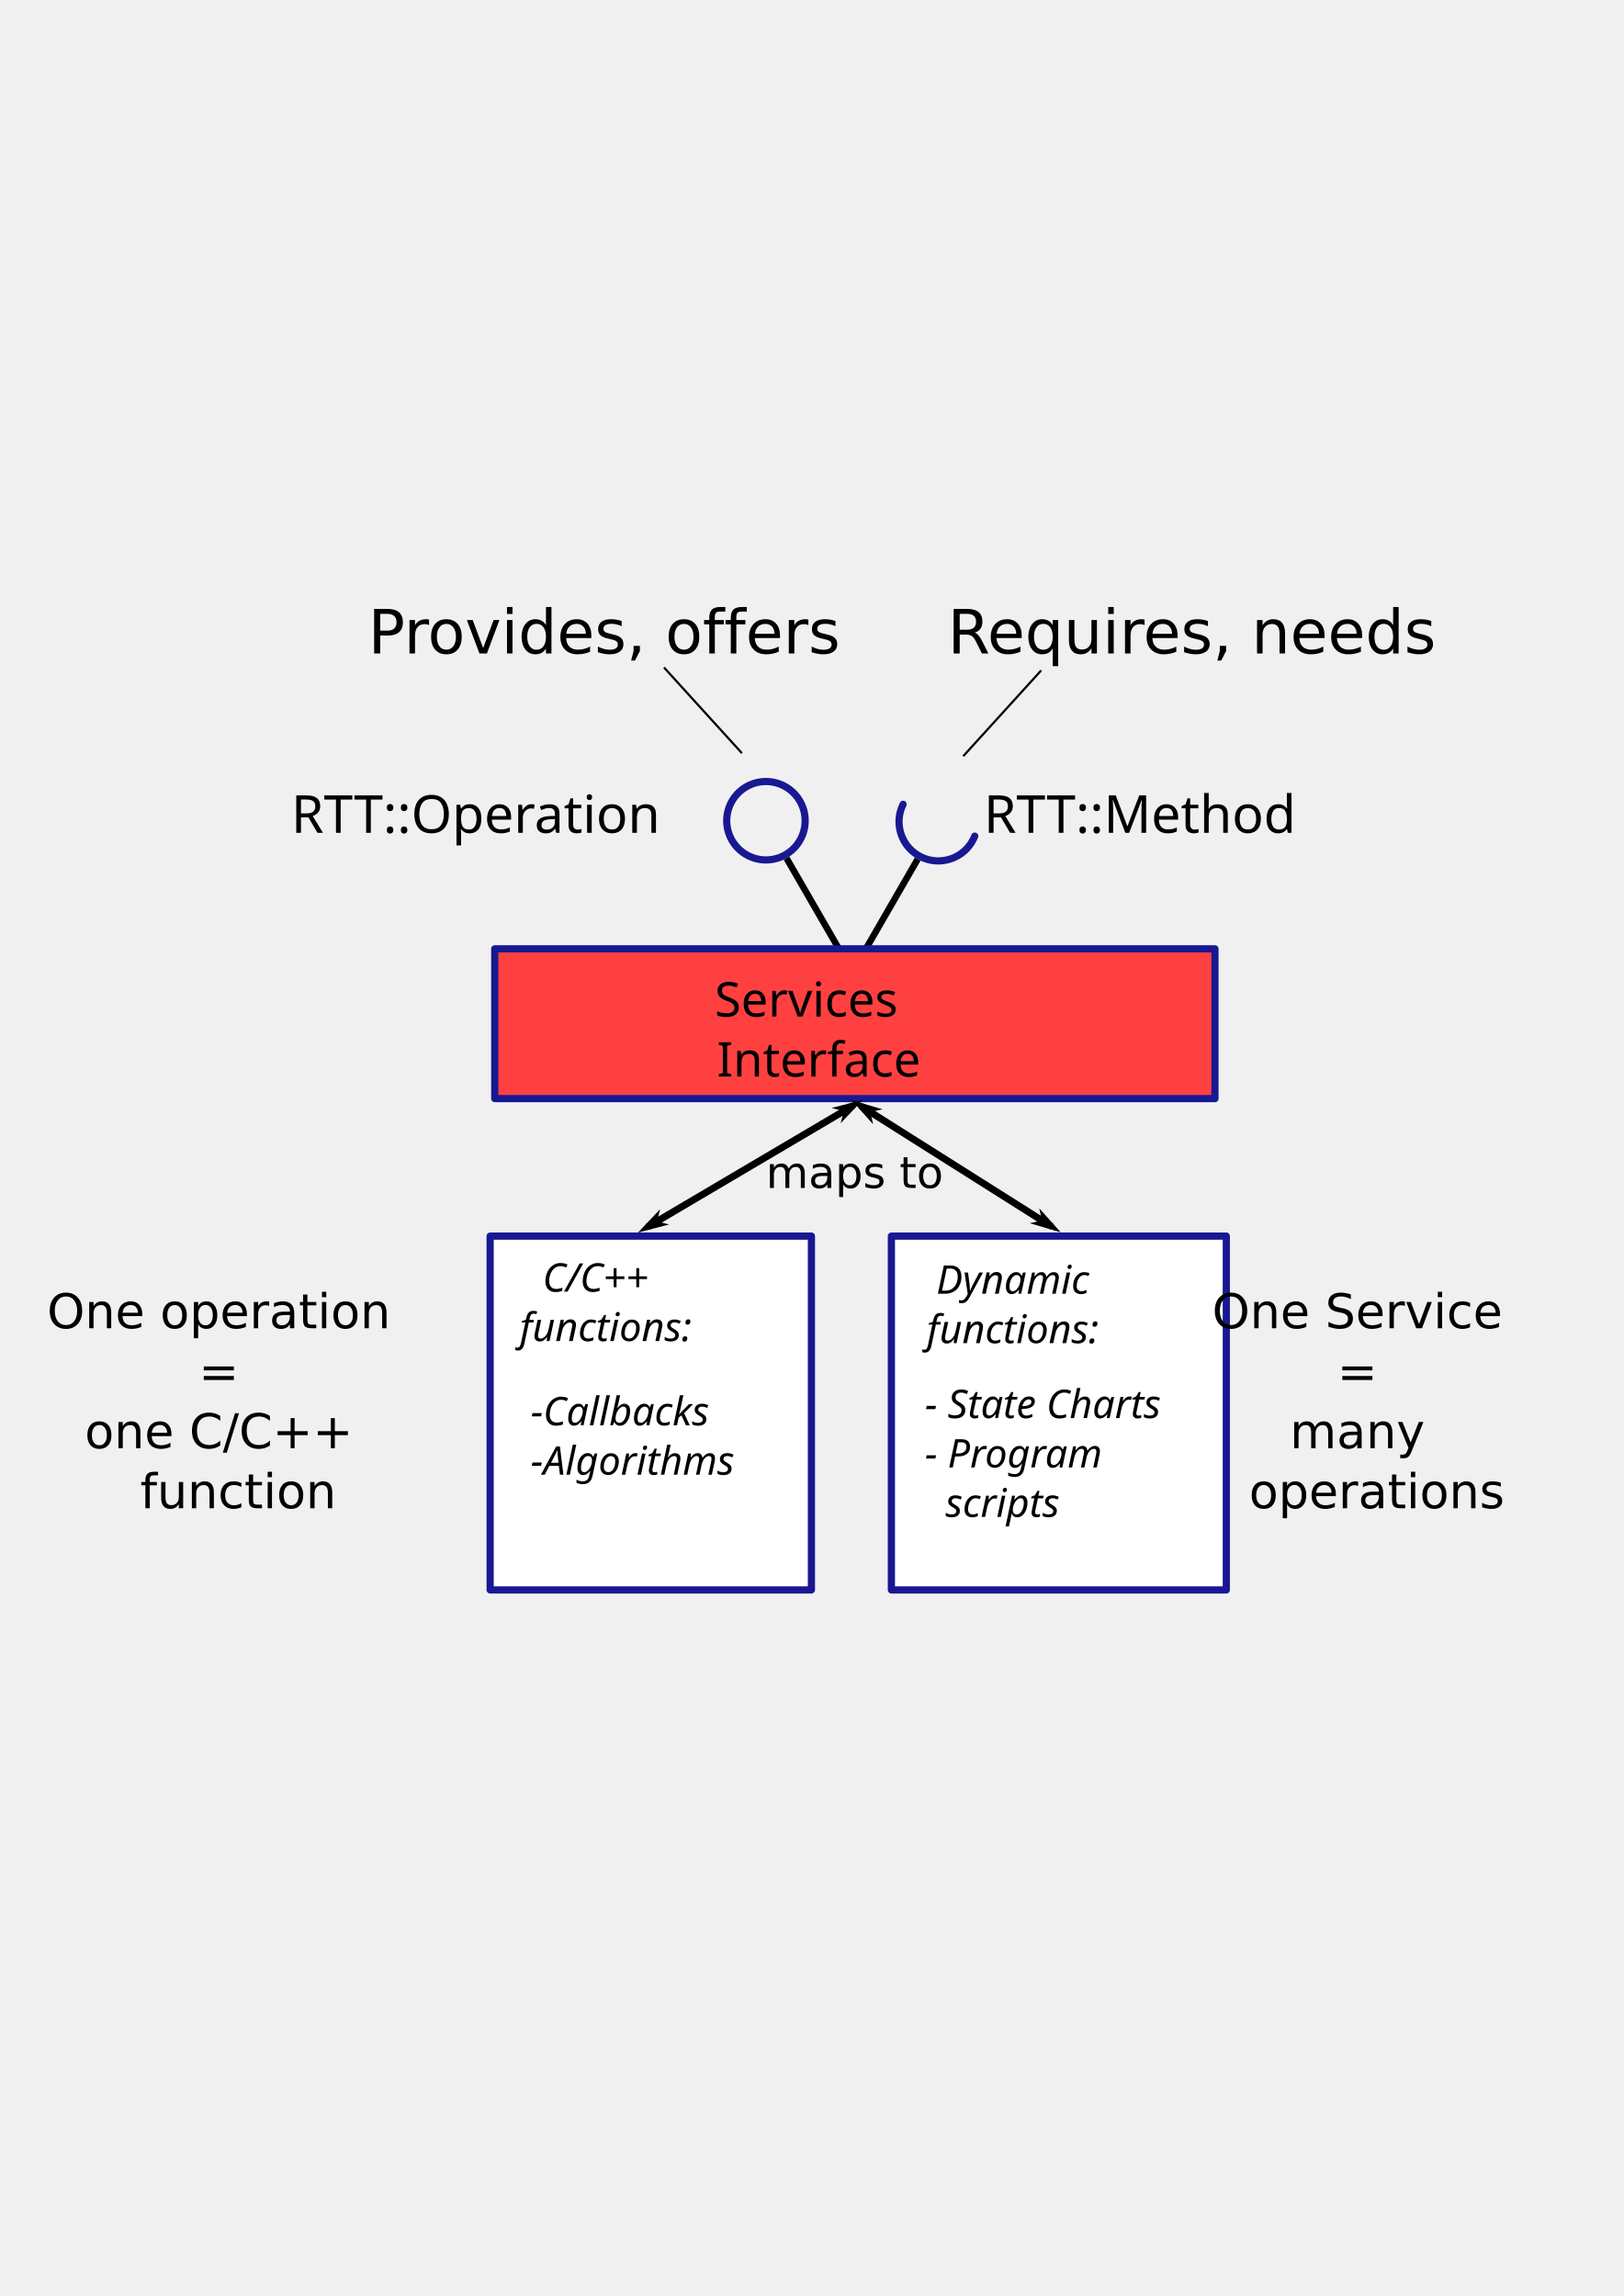
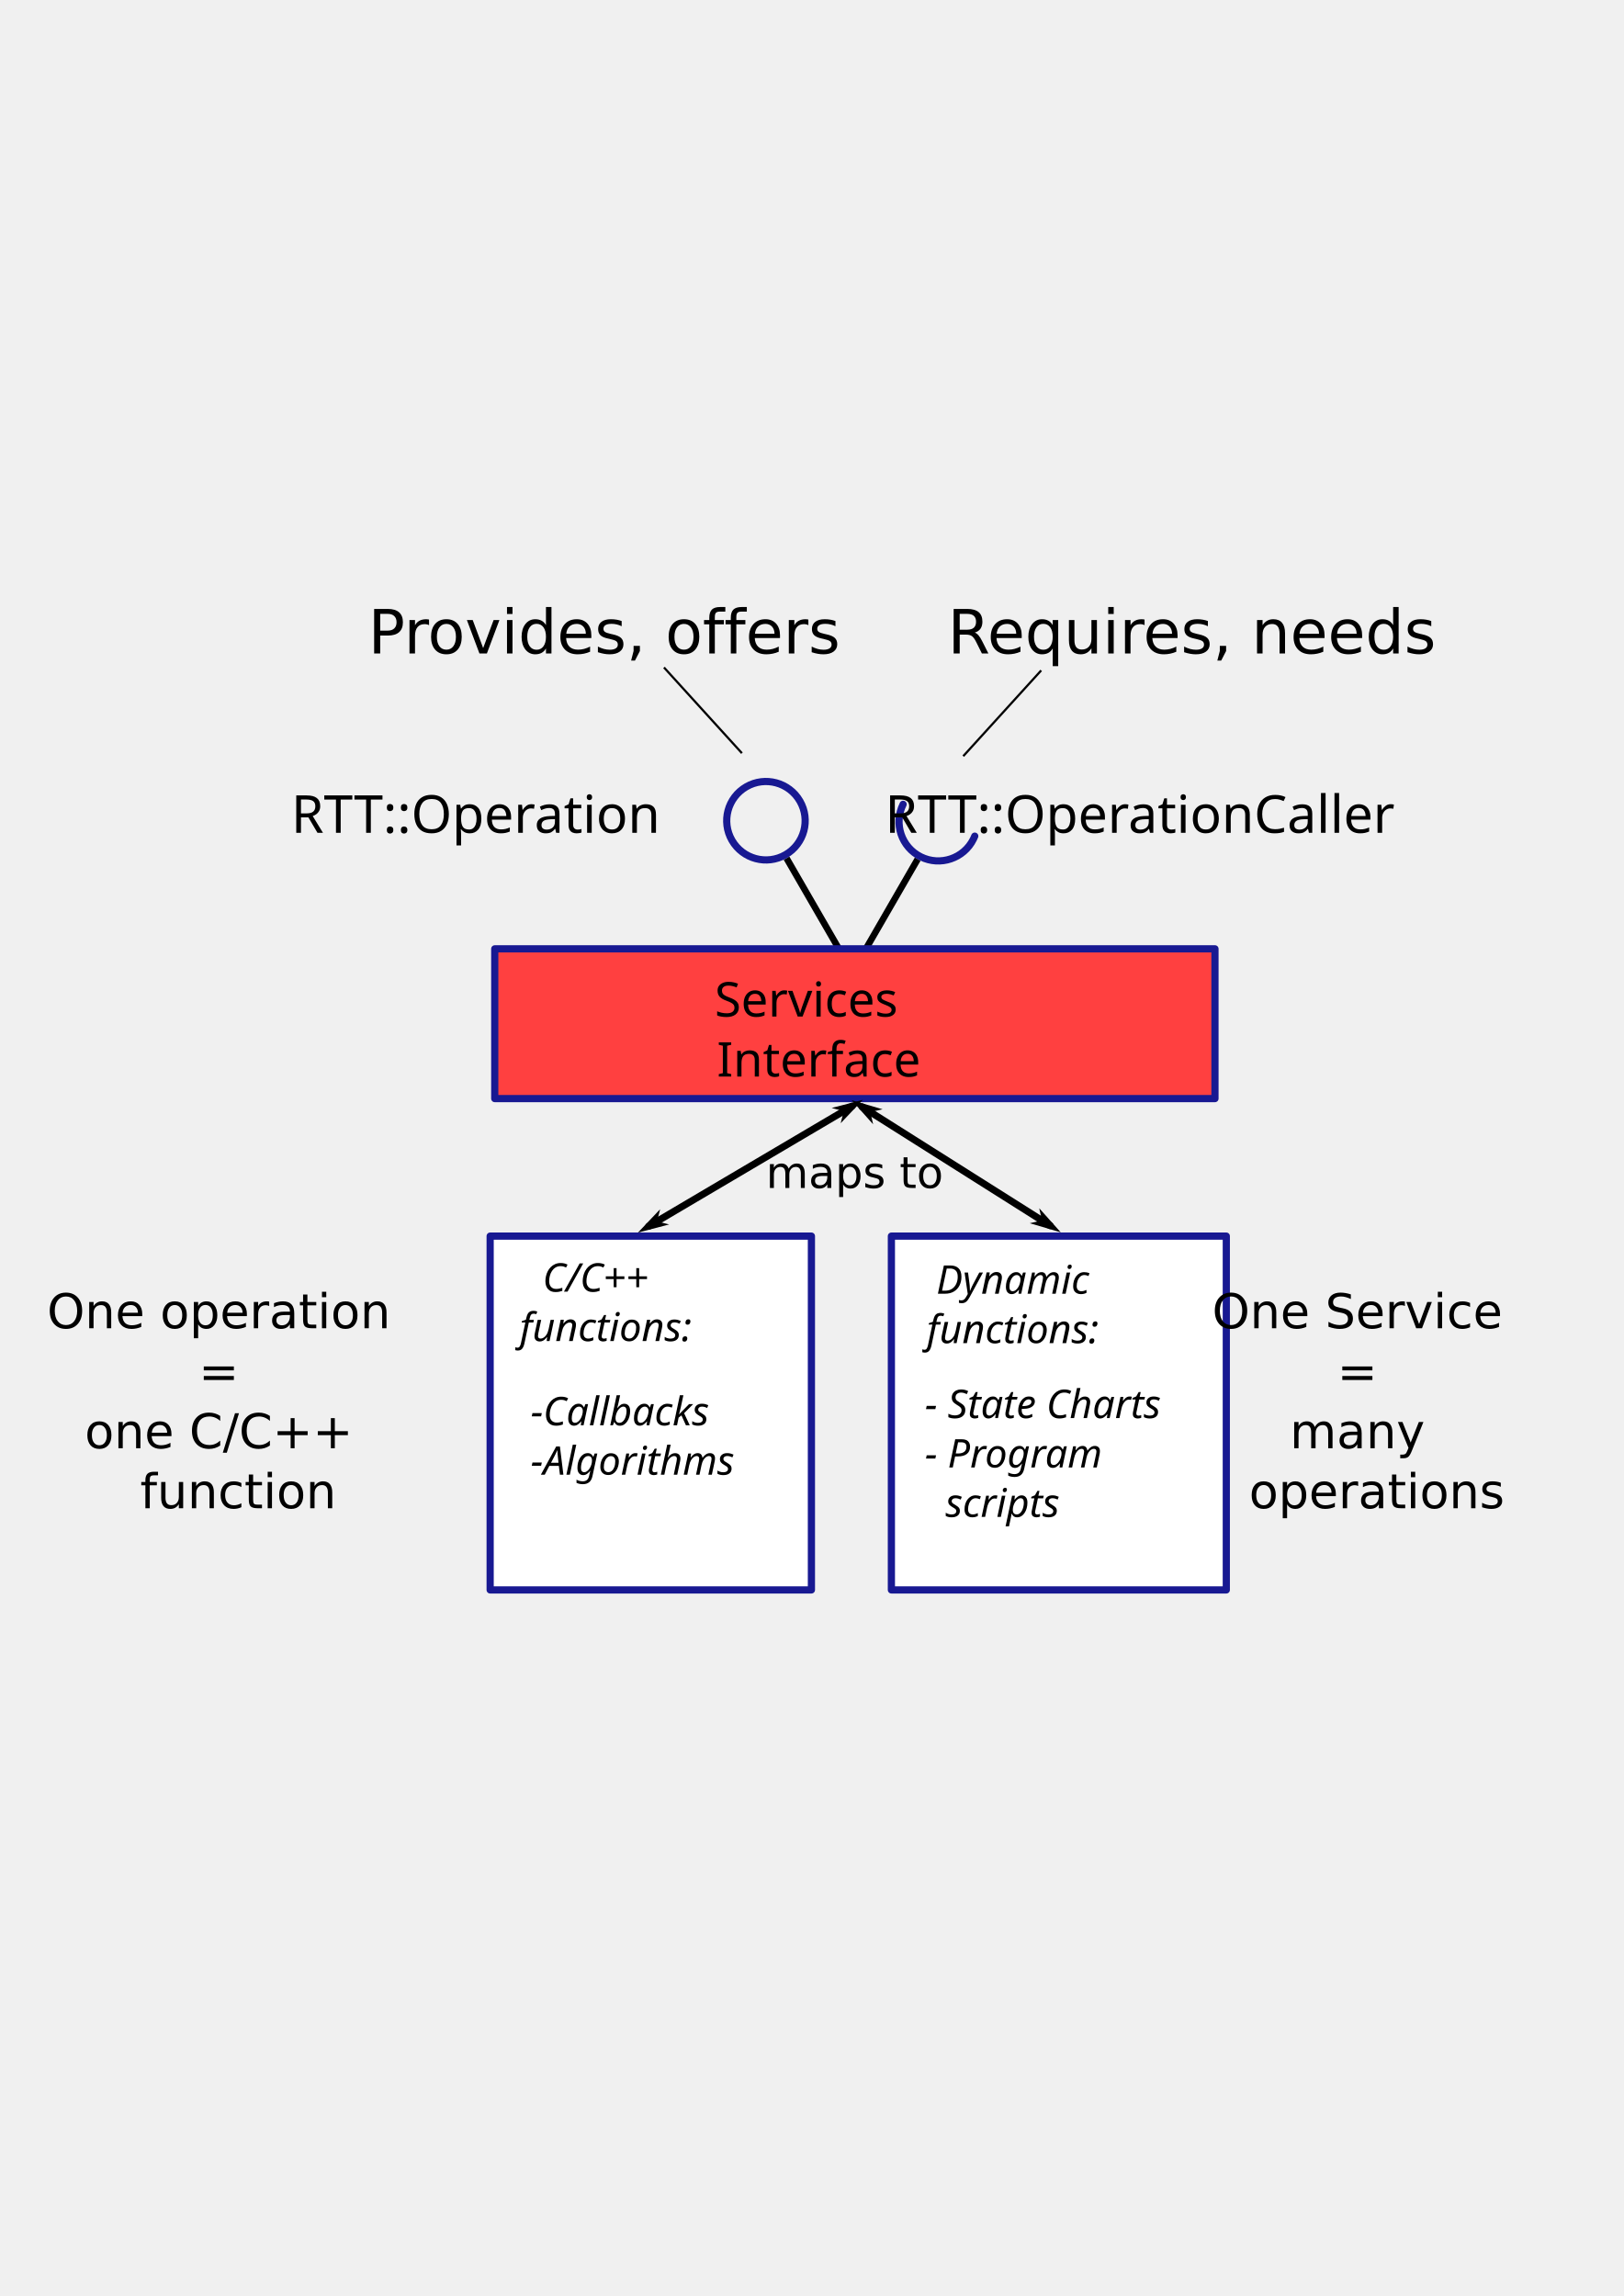
<svg xmlns="http://www.w3.org/2000/svg" width="744.094" height="1052.362" id="svg19159" version="1.1">
  <defs id="defs19161">
    <marker orient="auto" refY="0" refX="0" id="Arrow1Sstart" style="overflow:visible">
      <path id="path3345" d="M 0,0 5,-5 -12.5,0 5,5 0,0 z" style="fill-rule:evenodd;stroke:#000000;stroke-width:1pt;marker-start:none" transform="matrix(0.2,0,0,0.2,1.2,0)" />
    </marker>
    <marker orient="auto" refY="0" refX="0" id="Arrow1Send" style="overflow:visible">
      <path id="path3342" d="M 0,0 5,-5 -12.5,0 5,5 0,0 z" style="fill-rule:evenodd;stroke:#000000;stroke-width:1pt;marker-start:none" transform="matrix(-0.2,0,0,-0.2,-1.2,0)" />
    </marker>
    <marker orient="auto" refY="0" refX="0" id="marker19114" style="overflow:visible">
      <path id="path19116" d="M 0,0 5,-5 -12.5,0 5,5 0,0 z" style="fill-rule:evenodd;stroke:#000000;stroke-width:1pt;marker-start:none" transform="matrix(0.2,0,0,0.2,1.2,0)" />
    </marker>
    <marker orient="auto" refY="0" refX="0" id="marker19118" style="overflow:visible">
      <path id="path19120" d="M 0,0 5,-5 -12.5,0 5,5 0,0 z" style="fill-rule:evenodd;stroke:#000000;stroke-width:1pt;marker-start:none" transform="matrix(-0.2,0,0,-0.2,-1.2,0)" />
    </marker>
  </defs>
  <g id="layer1">
    <g transform="translate(-138.3357,224.0734)" style="display:inline" id="g13319">
      <g transform="matrix(-0.3588841,0.6216054,0.6216054,0.3588841,683.2133,-196.6394)" id="g5188-7" style="display:inline">
        <path id="path5192-4" d="m 528.643,105.198 71.155,0" style="fill:none;stroke:#000000;stroke-width:4.18;stroke-linecap:butt;stroke-linejoin:miter;stroke-miterlimit:4;stroke-opacity:1;stroke-dasharray:none" />
        <path transform="translate(354.0066,-173.8676)" d="m 148.942,253.485 c 13.806,0.882 24.283,12.789 23.401,26.594 -0.882,13.806 -12.789,24.283 -26.594,23.401 -0.693,-0.044 -1.383,-0.117 -2.07,-0.219" id="path5190-4" style="fill:none;stroke:#181992;stroke-width:4.598;stroke-linecap:round;stroke-linejoin:round;stroke-miterlimit:4;stroke-opacity:1;stroke-dasharray:none;stroke-dashoffset:0;marker:none;visibility:visible;display:inline;overflow:visible" />
      </g>
      <g transform="matrix(0.3588841,0.6216054,-0.6216054,0.3588841,374.4466,-197.0853)" id="g5188">
        <path id="path5192" d="m 528.643,105.198 71.155,0" style="fill:none;stroke:#000000;stroke-width:4.18;stroke-linecap:butt;stroke-linejoin:miter;stroke-miterlimit:4;stroke-opacity:1;stroke-dasharray:none" />
        <path transform="translate(354.0066,-173.8676)" d="m 172.394,278.483 c 0,13.834 -11.215,25.049 -25.049,25.049 -13.834,0 -25.049,-11.215 -25.049,-25.049 0,-13.834 11.215,-25.049 25.049,-25.049 13.834,0 25.049,11.215 25.049,25.049 z" id="path5190" style="fill:none;stroke:#181992;stroke-width:4.598;stroke-linecap:round;stroke-linejoin:round;stroke-miterlimit:4;stroke-opacity:1;stroke-dasharray:none;stroke-dashoffset:0;marker:none;visibility:visible;display:inline;overflow:visible" />
      </g>
    </g>
    <rect style="fill:#ff4040;fill-opacity:1;fill-rule:nonzero;stroke:#181992;stroke-width:3.3;stroke-linecap:round;stroke-linejoin:round;stroke-miterlimit:4;stroke-opacity:1;stroke-dasharray:none;stroke-dashoffset:0;marker:none;visibility:visible;display:inline;overflow:visible" id="rect1932" width="330.054" height="68.642" x="226.731" y="434.892" />
    <text xml:space="preserve" style="font-size:22px;font-style:normal;font-variant:normal;font-weight:normal;font-stretch:normal;text-align:center;line-height:125%;writing-mode:lr-tb;text-anchor:middle;fill:#000000;fill-opacity:1;stroke:none;display:inline;font-family:Sans" x="389.51" y="465.937" id="text1938">
      <tspan x="389.51" y="465.937" id="tspan1942">Services</tspan>
      <tspan x="389.51" y="493.437" id="tspan4529">Interface</tspan>
    </text>
    <rect y="566.563" x="408.498" height="162.171" width="153.479" id="rect1952" style="fill:#ffffff;fill-opacity:1;fill-rule:nonzero;stroke:#181992;stroke-width:3.3;stroke-linecap:round;stroke-linejoin:round;stroke-miterlimit:4;stroke-opacity:1;stroke-dasharray:none;stroke-dashoffset:0;marker:none;visibility:visible;display:inline;overflow:visible" />
    <g style="display:inline" id="g2005" transform="translate(-44.33566,288.0734)">
      <text id="text1964" y="304.899" x="529.633" style="font-size:18.118px;font-style:italic;font-variant:normal;font-weight:normal;font-stretch:normal;text-align:center;line-height:125%;writing-mode:lr-tb;text-anchor:middle;fill:#000000;fill-opacity:1;stroke:none;font-family:Sans" xml:space="preserve">
        <tspan y="304.899" x="529.633" id="tspan1966">Dynamic</tspan>
        <tspan y="327.546" x="529.633" id="tspan3977">functions:</tspan>
        <tspan y="350.193" x="529.633" id="tspan3973" />
      </text>
    </g>
    <rect y="566.563" x="224.62" height="162.171" width="147.228" id="rect1950" style="fill:#ffffff;fill-opacity:1;fill-rule:nonzero;stroke:#181992;stroke-width:3.3;stroke-linecap:round;stroke-linejoin:round;stroke-miterlimit:4;stroke-opacity:1;stroke-dasharray:none;stroke-dashoffset:0;marker:none;visibility:visible;display:inline;overflow:visible" />
    <g style="display:inline" id="g2012" transform="translate(-88.33566,288.0734)">
      <text id="text1970" y="303.952" x="382.393" style="font-size:18.118px;font-style:italic;font-variant:normal;font-weight:normal;font-stretch:normal;text-align:center;line-height:125%;writing-mode:lr-tb;text-anchor:middle;fill:#000000;fill-opacity:1;stroke:none;font-family:Sans" xml:space="preserve">
        <tspan y="303.952" x="382.393" id="tspan1972">C/C++</tspan>
        <tspan y="326.599" x="382.393" id="tspan7267">functions:</tspan>
      </text>
    </g>
    <text xml:space="preserve" style="font-size:24px;font-style:normal;font-variant:normal;font-weight:normal;font-stretch:normal;text-align:center;line-height:125%;writing-mode:lr-tb;text-anchor:middle;fill:#000000;fill-opacity:1;stroke:none;display:inline;font-family:Sans" x="537.965" y="381.718" id="text5263">
-       <tspan id="tspan5265" x="537.965" y="381.718">RTT::Method</tspan>
+       <tspan id="tspan5265" x="537.965" y="381.718">RTT::OperationCaller</tspan>
    </text>
    <text id="text7273" y="653.281" x="243.219" style="font-size:18.118px;font-style:italic;font-variant:normal;font-weight:normal;font-stretch:normal;text-align:start;line-height:125%;writing-mode:lr-tb;text-anchor:start;fill:#000000;fill-opacity:1;stroke:none;display:inline;font-family:Sans" xml:space="preserve">
      <tspan y="653.281" x="243.219" id="tspan7277">-Callbacks</tspan>
      <tspan y="675.928" x="243.219" id="tspan7283">-Algorithms</tspan>
    </text>
    <text id="text7296" y="649.971" x="423.882" style="font-size:18.118px;font-style:italic;font-variant:normal;font-weight:normal;font-stretch:normal;text-align:start;line-height:125%;writing-mode:lr-tb;text-anchor:start;fill:#000000;fill-opacity:1;stroke:none;display:inline;font-family:Sans" xml:space="preserve">
      <tspan y="649.971" x="423.882" id="tspan3971">- State Charts</tspan>
      <tspan y="672.618" x="423.882" id="tspan7306">- Program </tspan>
      <tspan y="695.265" x="423.882" id="tspan7318">  scripts</tspan>
    </text>
    <path style="fill:none;stroke:#000000;stroke-width:3.2;stroke-linecap:round;stroke-linejoin:miter;stroke-miterlimit:4;stroke-opacity:1;stroke-dasharray:none;marker-start:url(#Arrow1Sstart);marker-end:url(#Arrow1Send);display:inline" d="m 390.511,507.008 -93.245,55.049" id="path3402" />
    <path style="fill:none;stroke:#000000;stroke-width:3.2;stroke-linecap:round;stroke-linejoin:miter;stroke-miterlimit:4;stroke-opacity:1;stroke-dasharray:none;marker-start:url(#Arrow1Sstart);marker-end:url(#Arrow1Send);display:inline" d="m 395.101,507.328 86.167,54.441" id="path4291" />
    <text xml:space="preserve" style="font-size:24px;font-style:normal;font-variant:normal;font-weight:normal;font-stretch:normal;text-align:center;line-height:125%;writing-mode:lr-tb;text-anchor:middle;fill:#000000;fill-opacity:1;stroke:none;display:inline;font-family:Sans" x="233.597" y="381.718" id="text5263-8">
      <tspan id="tspan5265-8" x="233.597" y="381.718">RTT::Operation</tspan>
    </text>
    <text xml:space="preserve" style="font-size:20px;font-style:normal;font-weight:normal;fill:#000000;fill-opacity:1;stroke:none;display:inline;font-family:Bitstream Vera Sans" x="351.019" y="544.496" id="text19427">
      <tspan id="tspan19429" x="351.019" y="544.496">maps to</tspan>
    </text>
    <text xml:space="preserve" style="font-size:28px;font-style:normal;font-weight:normal;fill:#000000;fill-opacity:1;stroke:none;font-family:Bitstream Vera Sans" x="168.714" y="299.505" id="text19266">
      <tspan id="tspan19268" x="168.714" y="299.505">Provides, offers</tspan>
    </text>
    <text xml:space="preserve" style="font-size:28px;font-style:normal;font-weight:normal;fill:#000000;fill-opacity:1;stroke:none;font-family:Bitstream Vera Sans" x="434.286" y="299.505" id="text19270">
      <tspan id="tspan19272" x="434.286" y="299.505">Requires, needs</tspan>
    </text>
    <path style="fill:none;stroke:#000000;stroke-width:1px;stroke-linecap:butt;stroke-linejoin:miter;stroke-opacity:1" d="M 304.286,305.934 340,345.219" id="path19274" />
    <path style="fill:none;stroke:#000000;stroke-width:1px;stroke-linecap:butt;stroke-linejoin:miter;stroke-opacity:1" d="m 477.143,307.291 -35.714,39.286" id="path19274-0" />
    <text xml:space="preserve" style="font-size:28px;font-style:normal;font-weight:normal;text-align:center;text-anchor:middle;fill:#000000;fill-opacity:1;stroke:none;font-family:Bitstream Vera Sans" x="131.429" y="608.791" id="text19300">
      <tspan id="tspan19302" x="131.429" y="608.791" style="font-size:22px">One operation</tspan>
      <tspan x="131.429" y="636.291" id="tspan19304" style="font-size:22px">=</tspan>
      <tspan x="131.429" y="663.791" id="tspan19306" style="font-size:22px">one C/C++</tspan>
      <tspan x="131.429" y="691.291" style="font-size:22px" id="tspan19339">function</tspan>
    </text>
    <text xml:space="preserve" style="font-size:28px;font-style:normal;font-weight:normal;text-align:center;text-anchor:middle;fill:#000000;fill-opacity:1;stroke:none;font-family:Bitstream Vera Sans" x="653.185" y="608.791" id="text19300-7">
      <tspan id="tspan19302-1" x="653.185" y="608.791" style="font-size:22px">One Service</tspan>
      <tspan x="653.185" y="636.291" id="tspan19304-8" style="font-size:22px">=</tspan>
      <tspan x="653.185" y="663.791" id="tspan19306-2" style="font-size:22px">many</tspan>
      <tspan x="653.185" y="691.291" style="font-size:22px" id="tspan19341">operations</tspan>
    </text>
  </g>
</svg>
